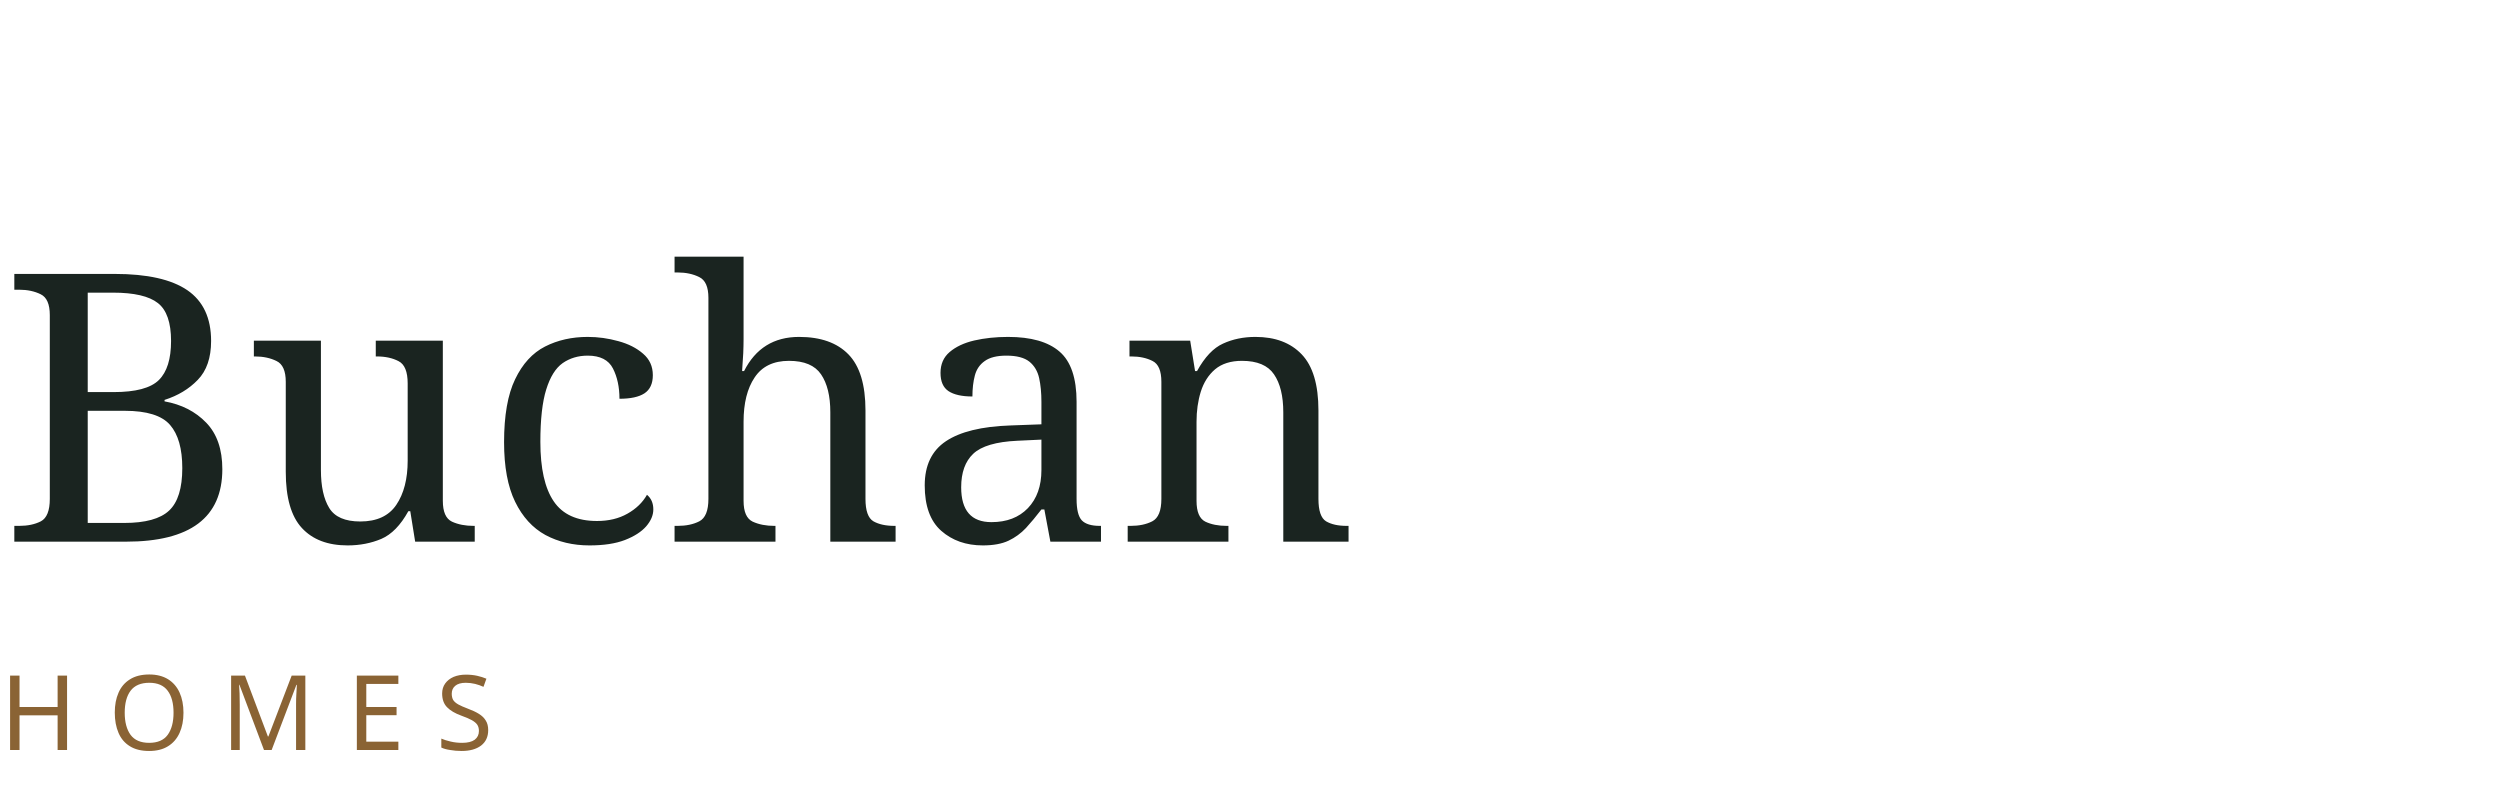
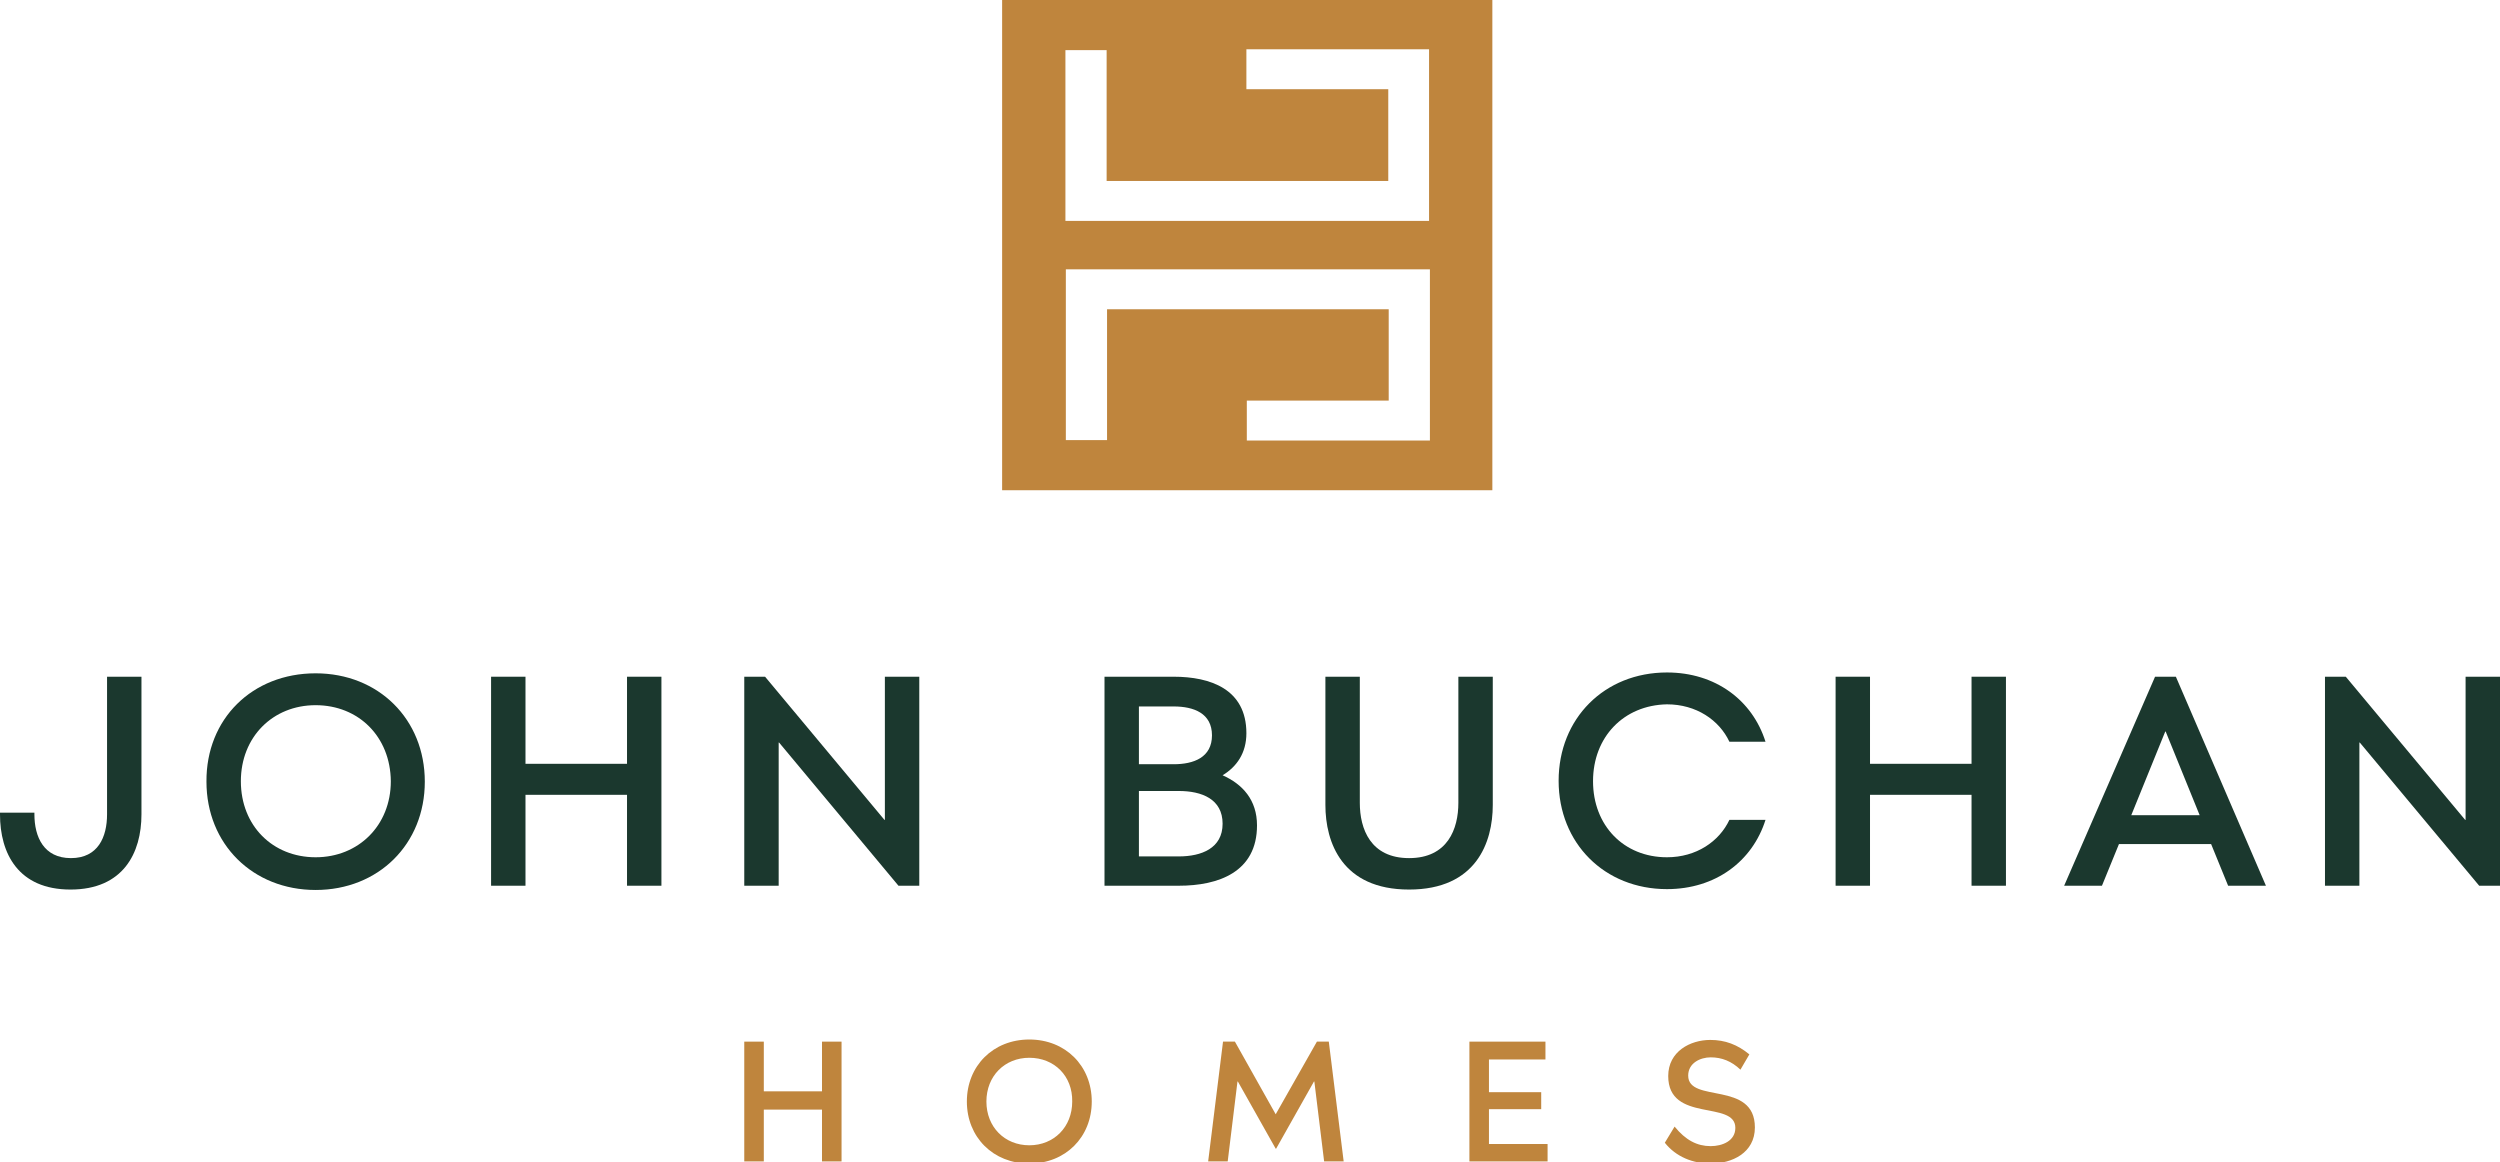
- <svg xmlns="http://www.w3.org/2000/svg" width="240" height="76" viewBox="0 0 240 76">
-   <text x="0" y="52" font-family="Georgia, serif" font-size="36" font-weight="300" fill="#1A2420">Buchan</text>
-   <text x="0" y="72" font-family="system-ui, sans-serif" font-size="10" letter-spacing="3" fill="#8a6334">HOMES</text>
+ <svg xmlns="http://www.w3.org/2000/svg" version="1.1" id="Logo" x="0px" y="0px" viewBox="0 0 588.5 273.4" style="enable-background:new 0 0 588.5 273.4;" xml:space="preserve">
+   <style type="text/css"> .st0{fill:#1B382E;} .st1{fill:#BF853D;} </style>
+   <g id="Logo-2">
+     <g id="Text">
+       <g id="John_Buchan">
+         <g>
+           <path class="st0" d="M25.2,191.7v-32.4h8.1v32.4c0,9.1-4.3,17.7-16.7,17.7C4.3,209.4,0,200.9,0,191.7v-0.4h8.1v0.4 c0,5.3,2.2,10.3,8.6,10.3C23.1,202,25.2,197,25.2,191.7L25.2,191.7z" />
+           <path class="st0" d="M74.3,158.5c14.8,0,25.7,10.8,25.7,25.5c0,14.7-10.9,25.5-25.7,25.5c-14.8,0-25.7-10.8-25.7-25.5 C48.5,169.2,59.4,158.5,74.3,158.5z M74.3,166c-10.1,0-17.6,7.5-17.6,17.9c0,10.5,7.5,17.9,17.6,17.9c10.1,0,17.7-7.5,17.7-17.9 C91.9,173.4,84.4,166,74.3,166z" />
+           <path class="st0" d="M115.6,159.3h8.1v20.5h23.9v-20.5h8.1v49.2h-8.1v-21.4h-23.9v21.4h-8.1V159.3L115.6,159.3z" />
+           <path class="st0" d="M208.2,193h0.1v-33.7h8.1v49.2h-4.9l-28.1-33.7h-0.1v33.7h-8.1v-49.2h4.9L208.2,193L208.2,193z" />
+           <path class="st0" d="M260,159.3h16.3c8.6,0,17.1,2.9,17.1,13.3c0,4.7-2.3,7.9-5.6,9.9c4.7,2.1,8.1,5.8,8.1,11.8 c0,11-9.1,14.2-18.4,14.2H260V159.3L260,159.3z M268.1,166.3v13.6h8.2c4.7,0,9-1.6,9-6.8c0-5.2-4.3-6.8-9-6.8H268.1z M268.1,201.6h9.4c5.3,0,10.3-1.9,10.3-7.7s-4.9-7.7-10.3-7.7h-9.4V201.6z" />
+           <path class="st0" d="M343.3,159.3h8.1v30.2c0,8.8-3.9,19.9-19.7,19.9S312,198.3,312,189.5v-30.2h8.1V189c0,6.1,2.5,13,11.6,13 c9.1,0,11.6-6.9,11.6-13V159.3z" />
+           <path class="st0" d="M375,183.9c0,10.4,7.2,17.9,17.4,17.9c6.9,0,12.3-3.7,14.7-8.8h8.5c-3.1,9.8-11.8,16.3-23.2,16.3 c-14.7,0-25.5-10.8-25.5-25.5c0-14.7,10.8-25.5,25.5-25.5c11.4,0,20.1,6.5,23.2,16.3h-8.5c-2.4-5.1-7.8-8.8-14.7-8.8 C382.2,166,375,173.5,375,183.9z" />
+           <path class="st0" d="M432.1,159.3h8.1v20.5h23.9v-20.5h8.1v49.2h-8.1v-21.4h-23.9v21.4h-8.1V159.3L432.1,159.3z" />
+           <path class="st0" d="M507.3,159.3h4.9l21.2,49.2h-8.9l-4-9.8h-21.7l-4,9.8h-8.9L507.3,159.3L507.3,159.3z M517.8,191.9l-8-19.7 h-0.1l-8,19.7H517.8z" />
+           <path class="st0" d="M580.3,193h0.1v-33.7h8.1v49.2h-4.9l-28.1-33.7h-0.1v33.7h-8.1v-49.2h4.9L580.3,193L580.3,193z" />
+         </g>
+       </g>
+       <g id="Homes">
+         <path class="st1" d="M175.2,245.2h4.6v11.7h13.7v-11.7h4.6v28.2h-4.6v-12.2h-13.7v12.2h-4.6V245.2z" />
+         <path class="st1" d="M242.3,244.7c8.5,0,14.7,6.2,14.7,14.6c0,8.4-6.2,14.6-14.7,14.6s-14.7-6.2-14.7-14.6 C227.6,250.9,233.8,244.7,242.3,244.7z M242.3,249c-5.8,0-10.1,4.3-10.1,10.3c0,6,4.3,10.3,10.1,10.3c5.8,0,10.1-4.3,10.1-10.3 C252.5,253.3,248.2,249,242.3,249z" />
+         <path class="st1" d="M300.3,262.3l9.7-17.1h2.8l3.5,28.2h-4.6l-2.3-18.8h-0.1l-8.9,15.8h-0.1l-8.9-15.8h-0.1l-2.3,18.8h-4.6 l3.5-28.2h2.8L300.3,262.3L300.3,262.3z" />
+         <path class="st1" d="M350.5,269.3h13.8v4.1h-18.4v-28.2h17.9v4.2h-13.3v7.7h12.3v4h-12.3L350.5,269.3L350.5,269.3z" />
+         <path class="st1" d="M408.5,265.5c0-6.6-15.8-1.1-15.8-12.2c0-5.8,5.2-8.5,9.9-8.5c3.5,0,6.4,1.1,9.2,3.4l-2.1,3.6 c-2.1-2-4.4-2.9-7-2.9c-2.4,0-5.3,1.3-5.3,4.3c0,6.6,15.7,1.1,15.7,12.2c0,6-5.4,8.5-10.4,8.5c-4.2,0-8.2-1.6-10.8-4.9l2.3-3.8 c2.6,3.2,5.3,4.6,8.5,4.6C405.4,269.8,408.5,268.6,408.5,265.5L408.5,265.5z" />
+       </g>
+     </g>
+     <g id="Icon">
+       <path class="st1" d="M235.9,0v115.4h115.4V0H235.9L235.9,0z M336.5,103.7h-43v-9.4h33.4V72.8h-66.3v30.8h-9.7V63.4h85.7V103.7 L336.5,103.7z M336.5,52h-85.7V11.8h9.7v30.8h66.3V21h-33.4v-9.4h43V52z" />
+     </g>
+   </g>
</svg>
